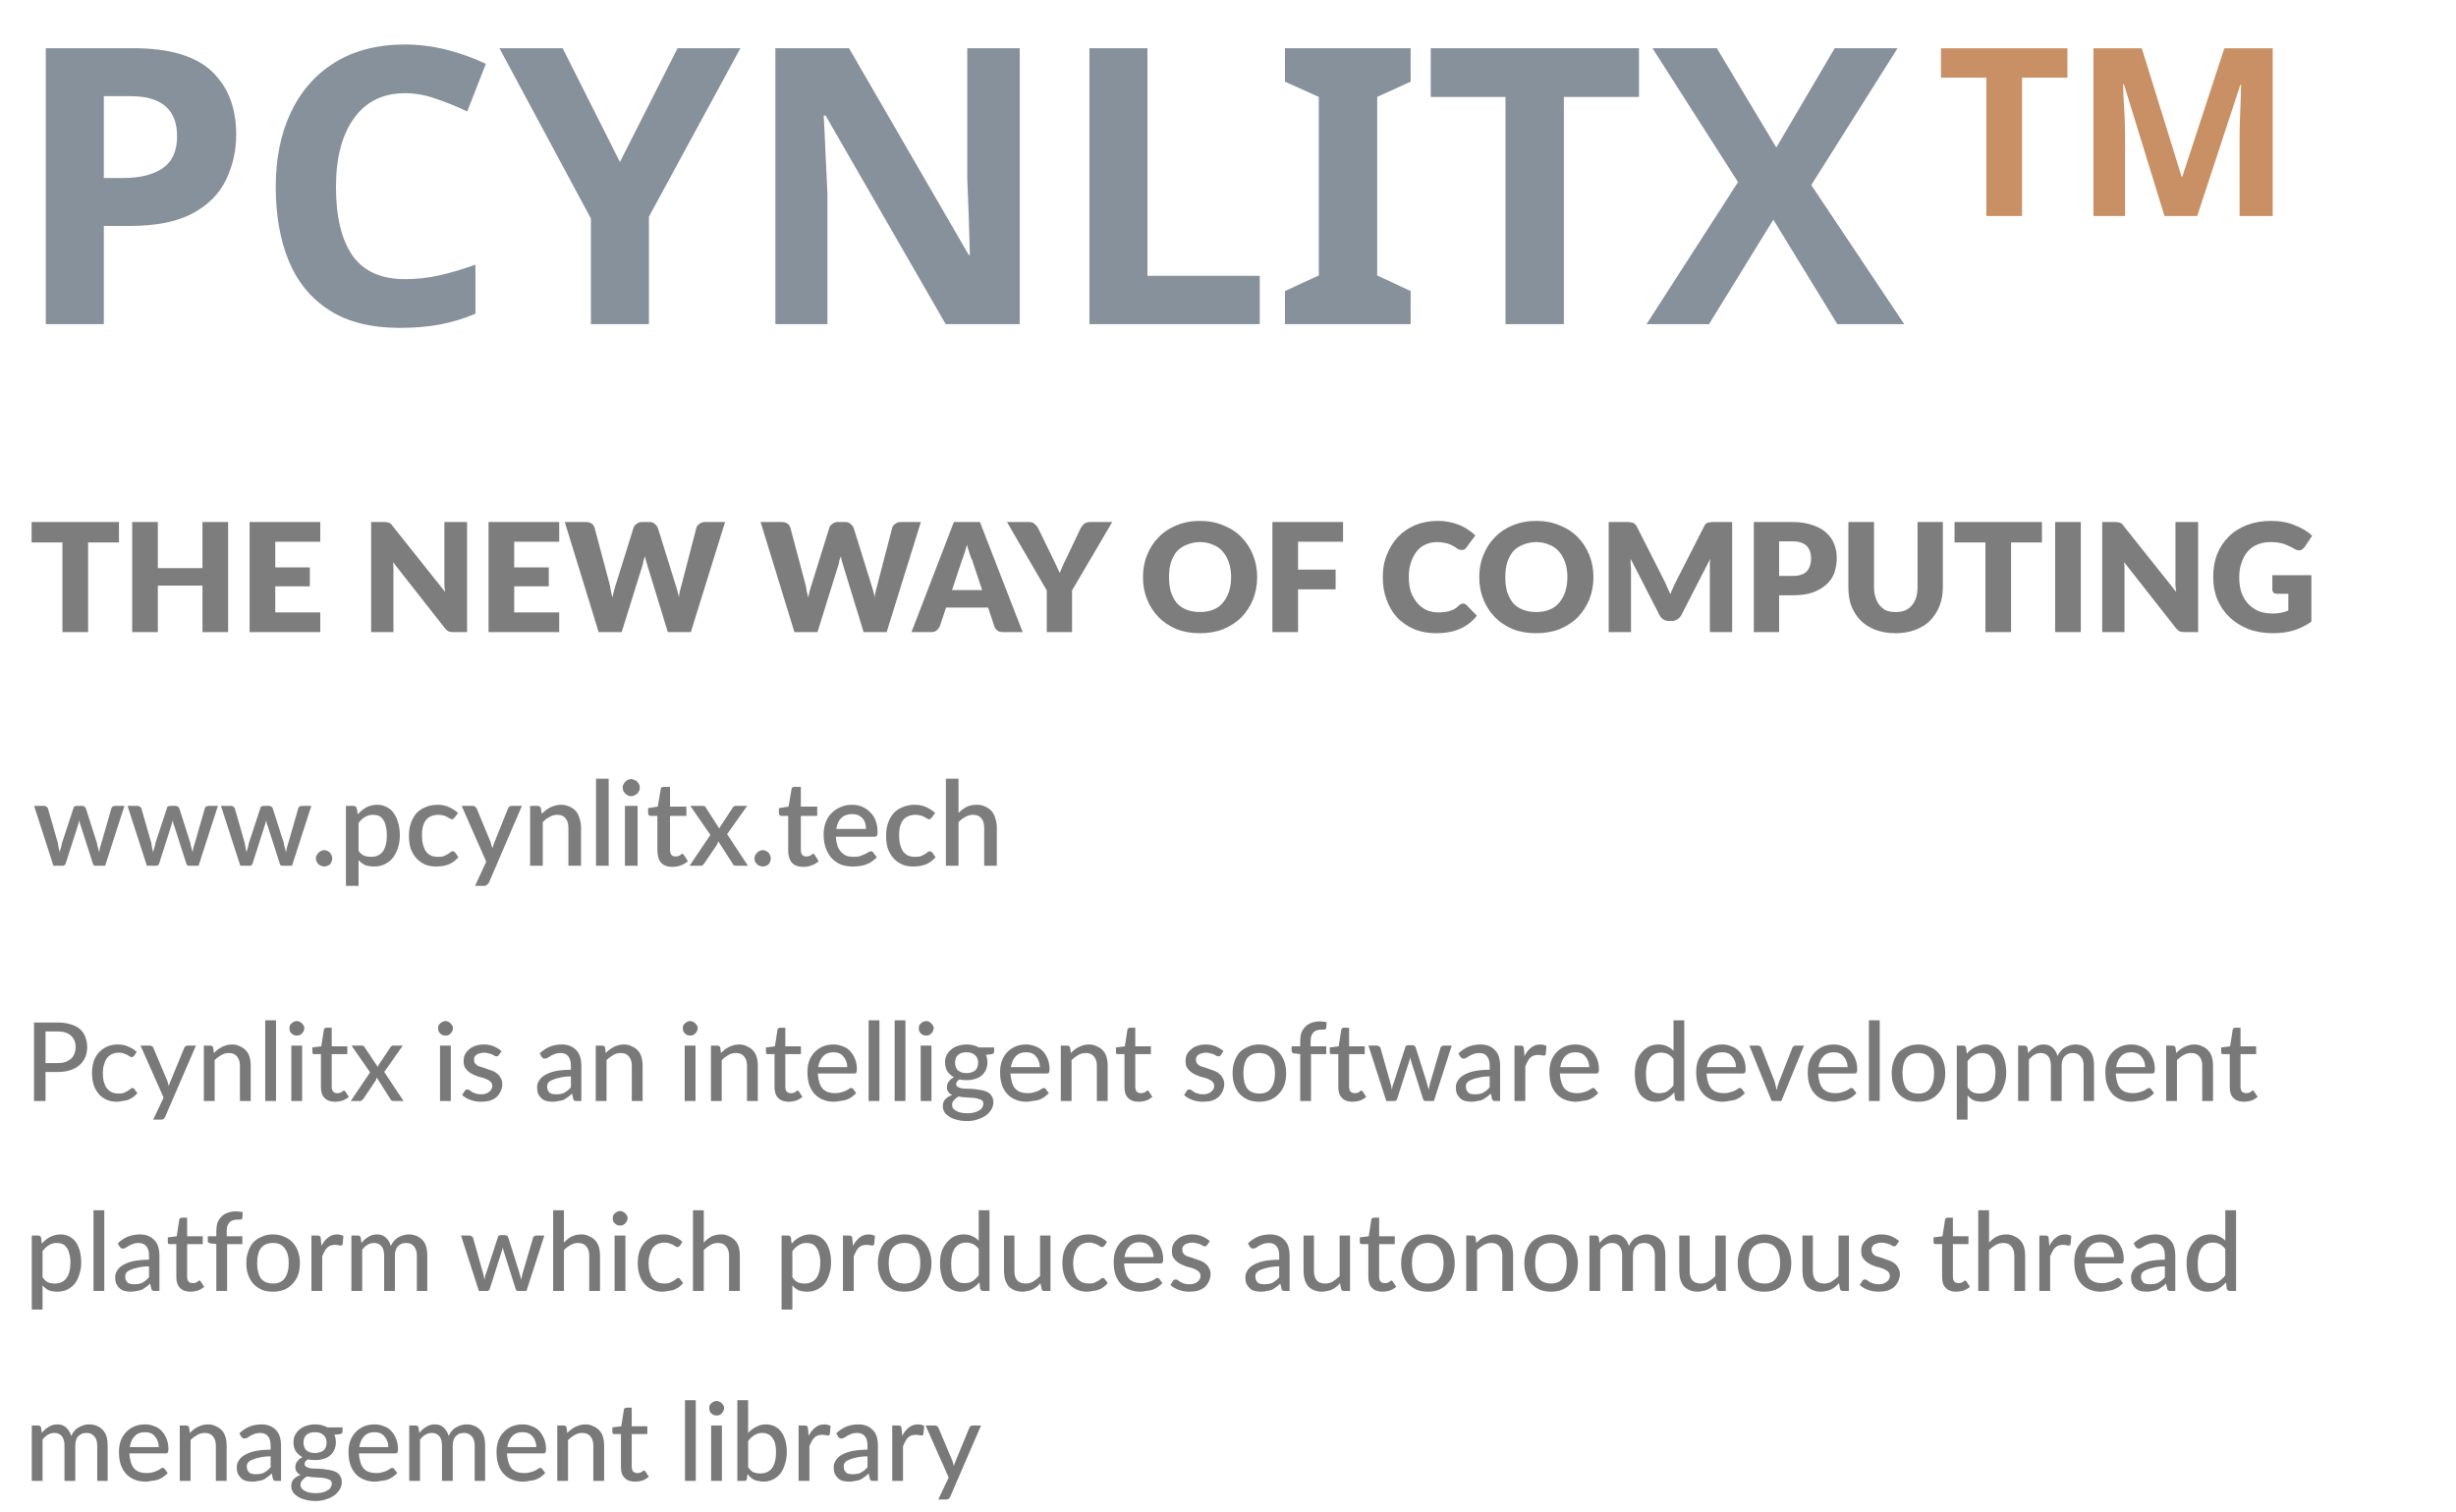
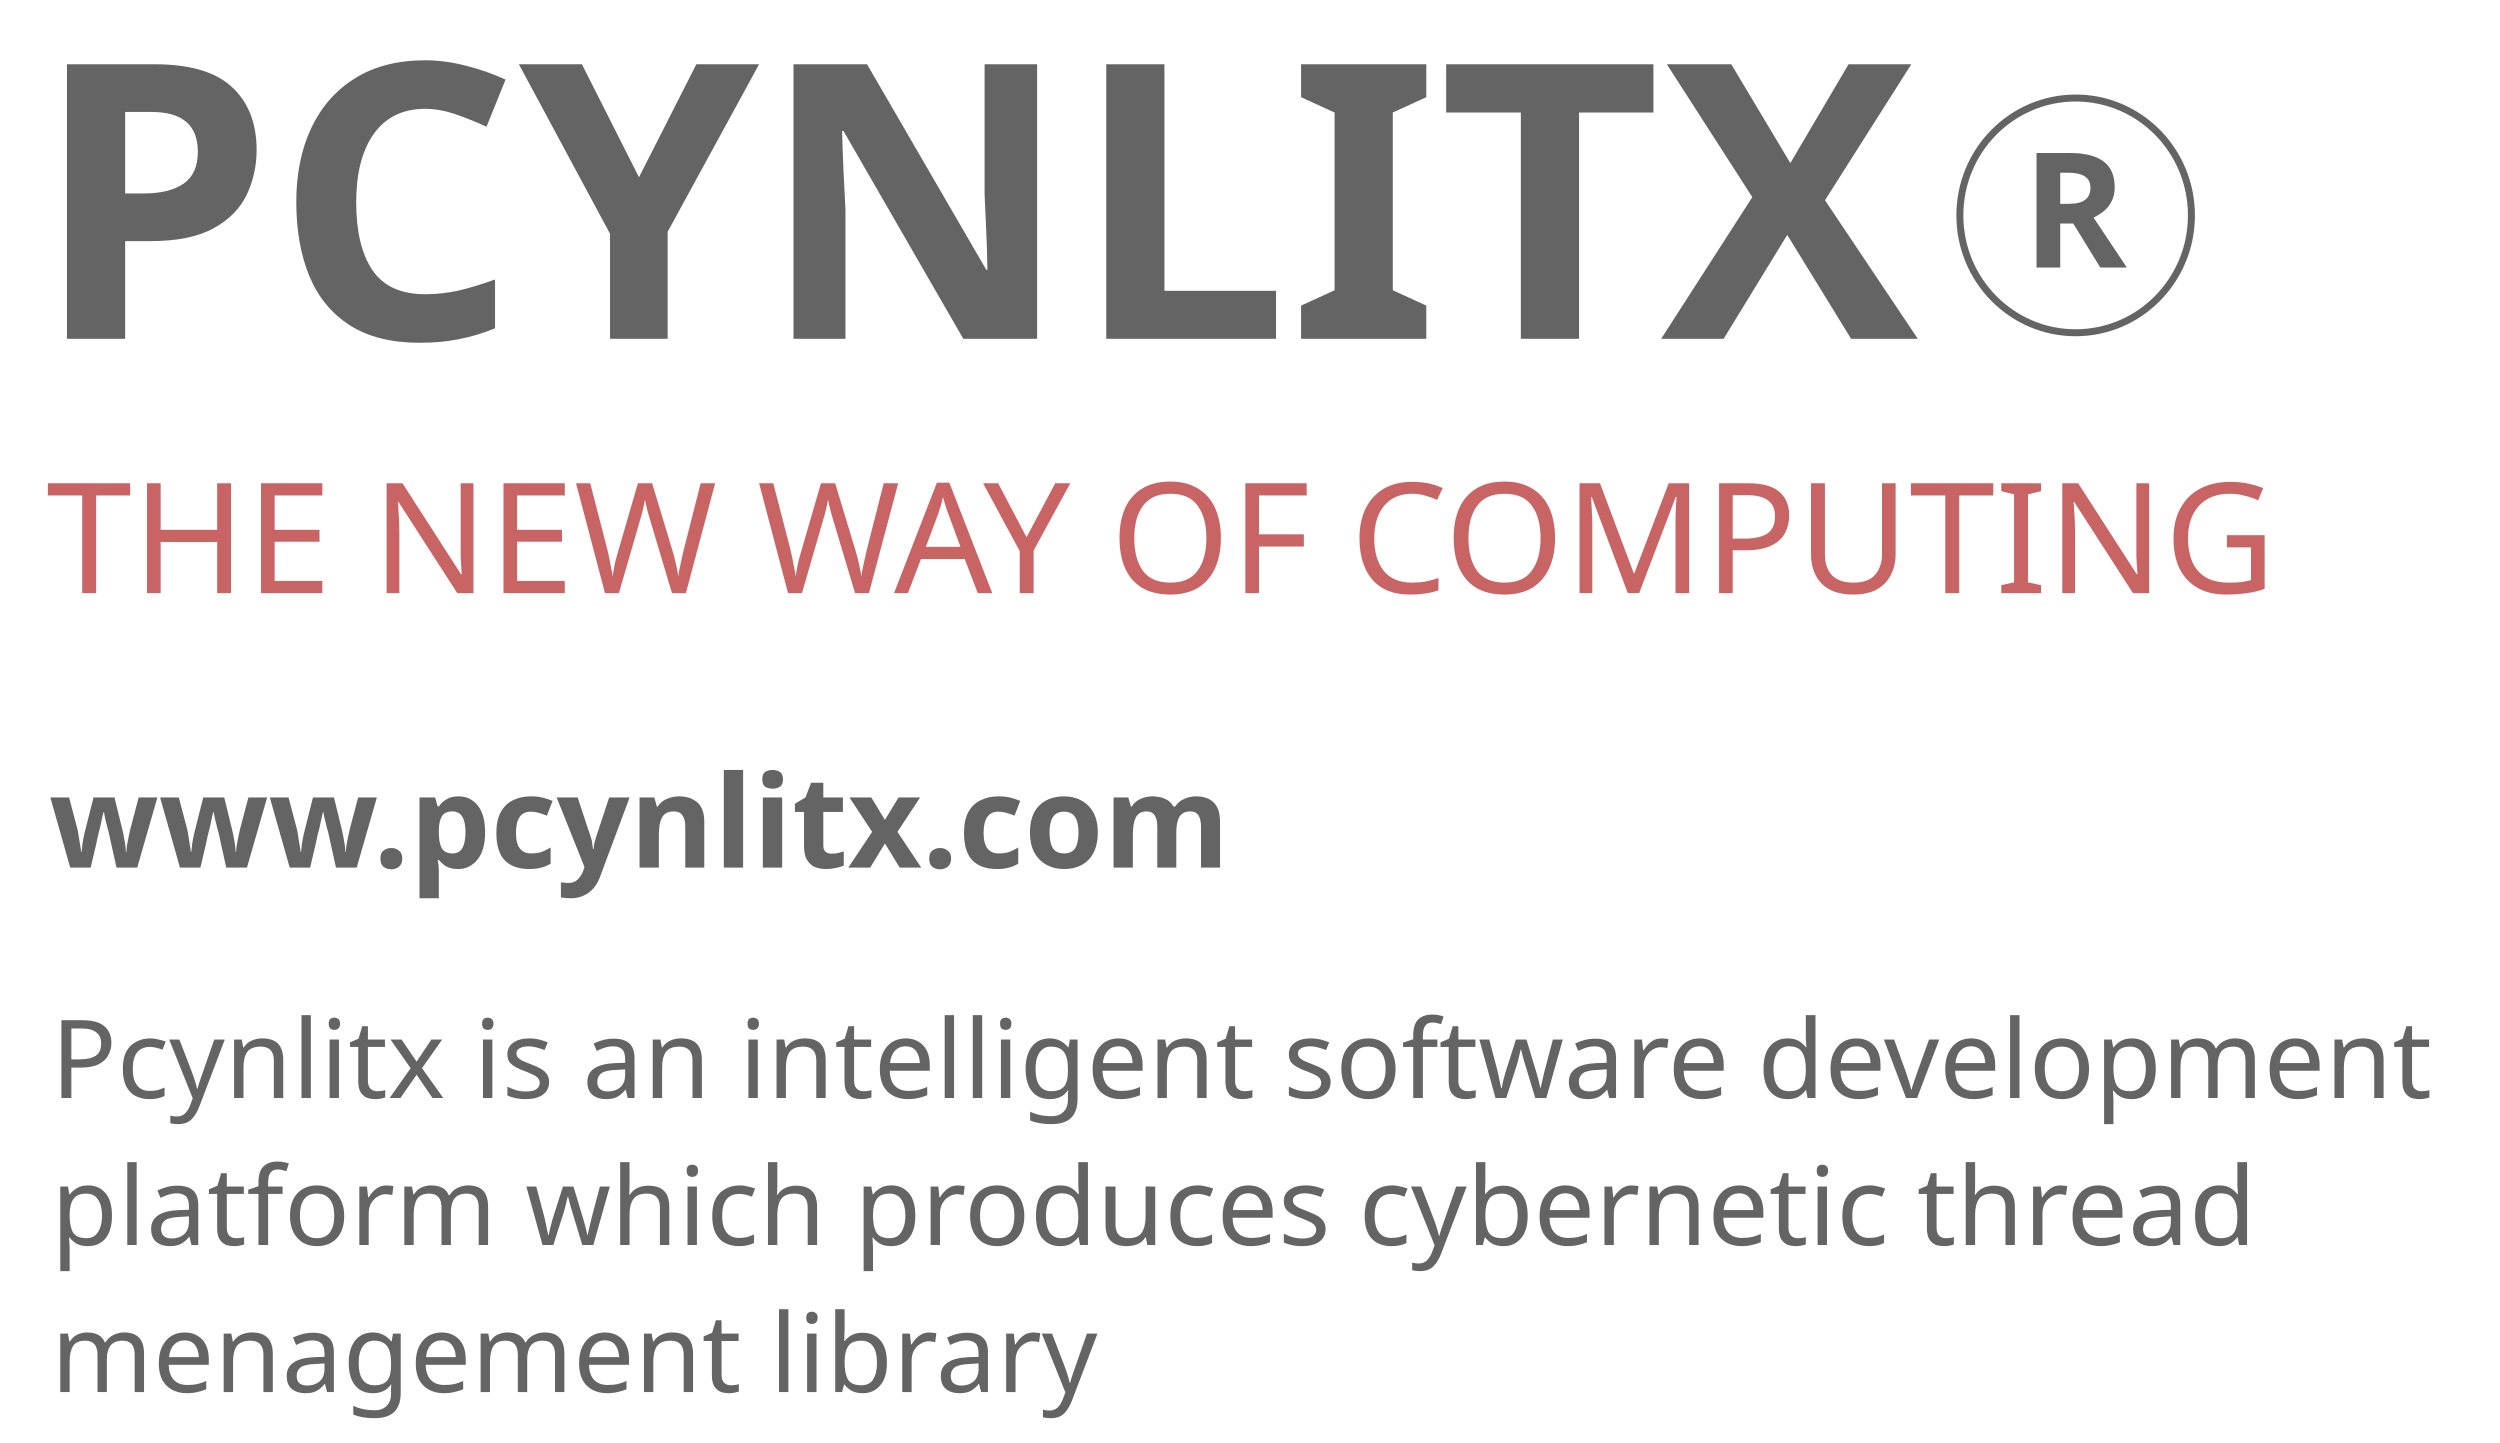
- <svg xmlns="http://www.w3.org/2000/svg" width="103.188mm" height="63.5mm" viewBox="0 0 103.188 63.5" version="1.1" id="svg8">
+ <svg xmlns="http://www.w3.org/2000/svg" width="137.583mm" height="79.375mm" viewBox="0 0 137.583 79.375" version="1.1" id="svg8">
  <defs id="defs2" />
-   <g id="layer1" transform="translate(-6.614586,-234.8229)">
+   <g id="layer1" transform="translate(-5.291669,-230.8542)">
    <rect id="rect12" width="150.812" height="95.25" x="-18.521" y="217.625" style="fill:none;fill-opacity:1;stroke-width:0.203" />
-     <text xml:space="preserve" style="font-style:normal;font-weight:normal;font-size:10.583px;line-height:1.25;font-family:sans-serif;letter-spacing:0px;word-spacing:0px;fill:#808b96;fill-opacity:1;stroke:none;stroke-width:0.265" x="7.071" y="248.442" id="text824">
-       <tspan id="tspan822" x="7.071" y="248.442" style="font-style:normal;font-variant:normal;font-weight:900;font-stretch:normal;font-size:16.228px;font-family:Raleway;-inkscape-font-specification:'Raleway Heavy';opacity:0.85;fill:#87919b;fill-opacity:1;stroke-width:0.265">PCYNLITX </tspan>
+     <text xml:space="preserve" style="font-style:normal;font-weight:normal;font-size:10.583px;line-height:1.25;font-family:sans-serif;letter-spacing:0px;word-spacing:0px;fill:#808b96;fill-opacity:1;stroke:none;stroke-width:0.265" x="7.071" y="249.5" id="text824">
+       <tspan id="tspan822" x="7.071" y="249.5" style="font-style:normal;font-variant:normal;font-weight:bold;font-stretch:normal;font-size:21.167px;font-family:'Noto Sans';-inkscape-font-specification:'Noto Sans Bold';opacity:0.85;fill:#646464;fill-opacity:1;stroke-width:0.265">PCYNLITX</tspan>
    </text>
-     <text xml:space="preserve" style="font-style:normal;font-weight:normal;font-size:10.583px;line-height:1.25;font-family:sans-serif;letter-spacing:0px;word-spacing:0px;fill:#c86464;fill-opacity:1;stroke:none;stroke-width:0.265" x="87.961" y="243.9" id="text821">
-       <tspan id="tspan819" x="87.961" y="243.9" style="font-style:normal;font-variant:normal;font-weight:800;font-stretch:normal;font-size:9.878px;font-family:Raleway;-inkscape-font-specification:'Raleway Ultra-Bold';fill:#c89064;fill-opacity:1;stroke-width:0.265">TM</tspan>
+     <text xml:space="preserve" style="font-style:normal;font-weight:normal;font-size:10.583px;line-height:1.25;font-family:sans-serif;letter-spacing:0px;word-spacing:0px;fill:#969696;fill-opacity:1;stroke:none;stroke-width:0.265" x="7.847" y="263.496" id="text825">
+       <tspan id="tspan823" x="7.847" y="263.496" style="font-style:normal;font-variant:normal;font-weight:normal;font-stretch:normal;font-size:8.467px;font-family:Bahnschrift;-inkscape-font-specification:Bahnschrift;fill:#c86464;fill-opacity:1;stroke-width:0.265">THE NEW WAY OF COMPUTING</tspan>
    </text>
-     <text xml:space="preserve" style="font-style:normal;font-weight:normal;font-size:10.583px;line-height:1.25;font-family:sans-serif;letter-spacing:0px;word-spacing:0px;fill:#969696;fill-opacity:1;stroke:none;stroke-width:0.265" x="7.847" y="261.379" id="text825">
-       <tspan id="tspan823" x="7.847" y="261.379" style="font-style:normal;font-variant:normal;font-weight:900;font-stretch:normal;font-size:6.35px;font-family:Lato;-inkscape-font-specification:'Lato Heavy';fill:#7d7d7d;fill-opacity:1;stroke-width:0.265">THE NEW WAY OF COMPUTING</tspan>
-     </text>
-     <text xml:space="preserve" style="font-style:normal;font-weight:normal;font-size:10.583px;line-height:7px;font-family:sans-serif;letter-spacing:0px;word-spacing:0px;fill:#c06c84;fill-opacity:1;stroke:none;stroke-width:0.265" x="7.983" y="271.195" id="text825-3">
-       <tspan x="7.983" y="271.195" style="font-style:normal;font-variant:normal;font-weight:600;font-stretch:normal;font-size:4.939px;line-height:7px;font-family:Lato;-inkscape-font-specification:'Lato Semi-Bold';fill:#7d7d7d;fill-opacity:1;stroke-width:0.265" id="tspan4538">www.pcynlitx.tech</tspan>
+     <text xml:space="preserve" style="font-style:normal;font-weight:normal;font-size:10.583px;line-height:7px;font-family:sans-serif;letter-spacing:0px;word-spacing:0px;fill:#c06c84;fill-opacity:1;stroke:none;stroke-width:0.265" x="7.983" y="278.603" id="text825-3">
+       <tspan x="7.983" y="278.603" style="font-style:normal;font-variant:normal;font-weight:600;font-stretch:semi-condensed;font-size:7.056px;line-height:7px;font-family:Bahnschrift;-inkscape-font-specification:'Bahnschrift Semi-Bold Semi-Condensed';fill:#646464;fill-opacity:1;stroke-width:0.265" id="tspan4538">www.pcynlitx.com</tspan>
    </text>
    <rect style="fill:none;fill-opacity:1;stroke-width:0.265" id="rect849" width="103.188" height="58.208" x="5.292" y="234.029" />
-     <text xml:space="preserve" style="font-style:normal;font-weight:normal;font-size:10.583px;line-height:0.55;font-family:sans-serif;letter-spacing:0px;word-spacing:0px;fill:#000000;fill-opacity:1;stroke:none;stroke-width:0.265" x="7.635" y="269.597" id="text4549">
-       <tspan id="tspan4547" x="7.635" y="275.256" style="line-height:0.55;stroke-width:0.265" />
-       <tspan x="7.635" y="281.077" style="font-style:normal;font-variant:normal;font-weight:500;font-stretch:normal;font-size:4.586px;line-height:1.55;font-family:Lato;-inkscape-font-specification:'Lato Medium';fill:#000000;fill-opacity:0.524;stroke-width:0.265" id="tspan4553">Pcynlitx is an intelligent software development </tspan>
-       <tspan x="7.635" y="289.058" style="font-style:normal;font-variant:normal;font-weight:500;font-stretch:normal;font-size:4.586px;line-height:1.55;font-family:Lato;-inkscape-font-specification:'Lato Medium';fill:#000000;fill-opacity:0.524;stroke-width:0.265" id="tspan4557">platform which produces autonomuous thread </tspan>
-       <tspan x="7.635" y="297.039" style="font-style:normal;font-variant:normal;font-weight:500;font-stretch:normal;font-size:4.586px;line-height:1.55;font-family:Lato;-inkscape-font-specification:'Lato Medium';fill:#000000;fill-opacity:0.524;stroke-width:0.265" id="tspan4563">menagement library </tspan>
+     <ellipse style="fill:none;fill-opacity:1;fill-rule:evenodd;stroke:#646464;stroke-width:0.384;stroke-miterlimit:4;stroke-dasharray:none;stroke-dashoffset:0;stroke-opacity:1" id="path8466" cx="119.521" cy="242.708" rx="6.372" ry="6.459" />
+     <text xml:space="preserve" style="font-style:normal;font-variant:normal;font-weight:normal;font-stretch:normal;font-size:4.39px;line-height:1.25;font-family:sans-serif;-inkscape-font-specification:'sans-serif, Normal';font-variant-ligatures:normal;font-variant-caps:normal;font-variant-numeric:normal;font-feature-settings:normal;text-align:justify;letter-spacing:0px;word-spacing:0px;writing-mode:lr-tb;text-anchor:start;fill:#000000;fill-opacity:1;stroke:none;stroke-width:0.412" x="117.279" y="244.107" id="text8470" transform="scale(0.9940225,1.006013)">
+       <tspan id="tspan8468" x="117.279" y="244.107" style="font-style:normal;font-variant:normal;font-weight:600;font-stretch:normal;font-size:8.779px;font-family:'Segoe UI';-inkscape-font-specification:'Segoe UI Semi-Bold';fill:#646464;fill-opacity:1;stroke-width:0.412">R</tspan>
+     </text>
+     <text xml:space="preserve" style="font-style:normal;font-weight:normal;font-size:10.583px;line-height:7px;font-family:sans-serif;letter-spacing:0px;word-spacing:0px;fill:#c06c84;fill-opacity:1;stroke:none;stroke-width:0.265" x="8.095" y="291.284" id="text825-3-0">
+       <tspan x="8.095" y="291.284" style="font-style:normal;font-variant:normal;font-weight:300;font-stretch:normal;font-size:5.997px;line-height:7px;font-family:Bahnschrift;-inkscape-font-specification:'Bahnschrift Light';fill:#646464;fill-opacity:1;stroke-width:0.265" id="tspan8504">Pcynlitx is an intelligent software development </tspan>
+       <tspan x="8.095" y="299.374" style="font-style:normal;font-variant:normal;font-weight:300;font-stretch:normal;font-size:5.997px;line-height:7px;font-family:Bahnschrift;-inkscape-font-specification:'Bahnschrift Light';fill:#646464;fill-opacity:1;stroke-width:0.265" id="tspan8506">platform which produces cybernetic thread </tspan>
+       <tspan x="8.095" y="307.464" style="font-style:normal;font-variant:normal;font-weight:300;font-stretch:normal;font-size:5.997px;line-height:7px;font-family:Bahnschrift;-inkscape-font-specification:'Bahnschrift Light';fill:#646464;fill-opacity:1;stroke-width:0.265" id="tspan8508">menagement library </tspan>
    </text>
  </g>
</svg>
